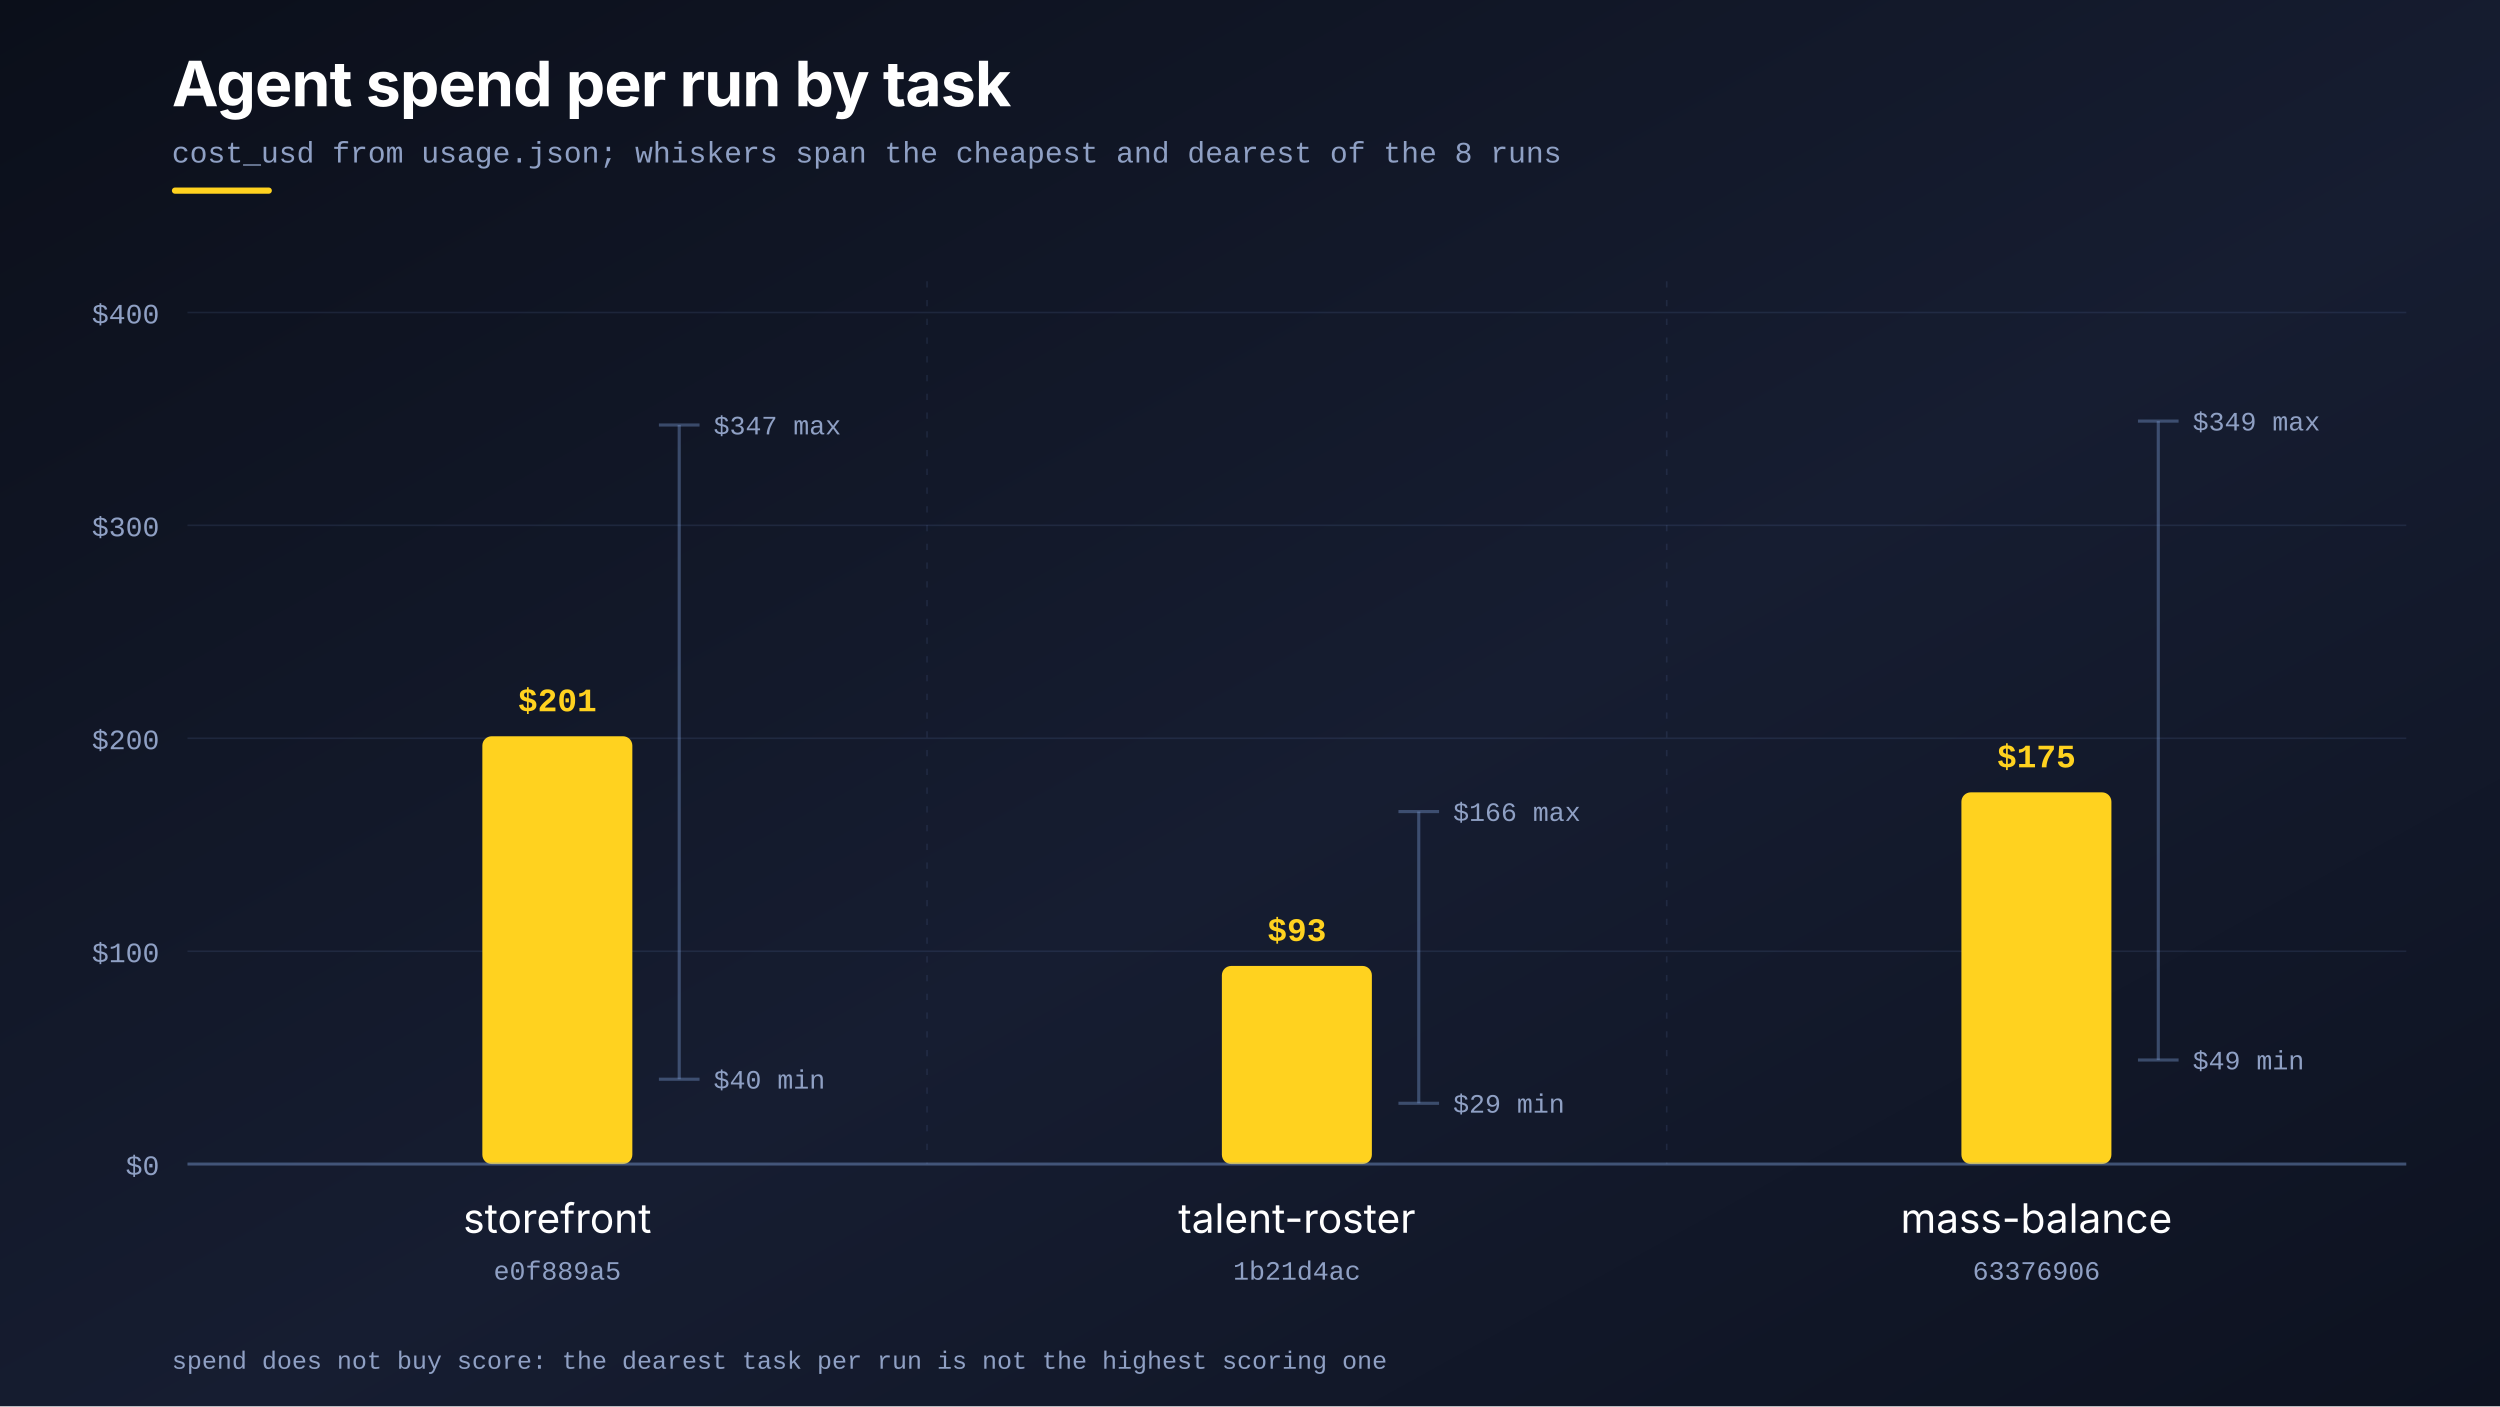
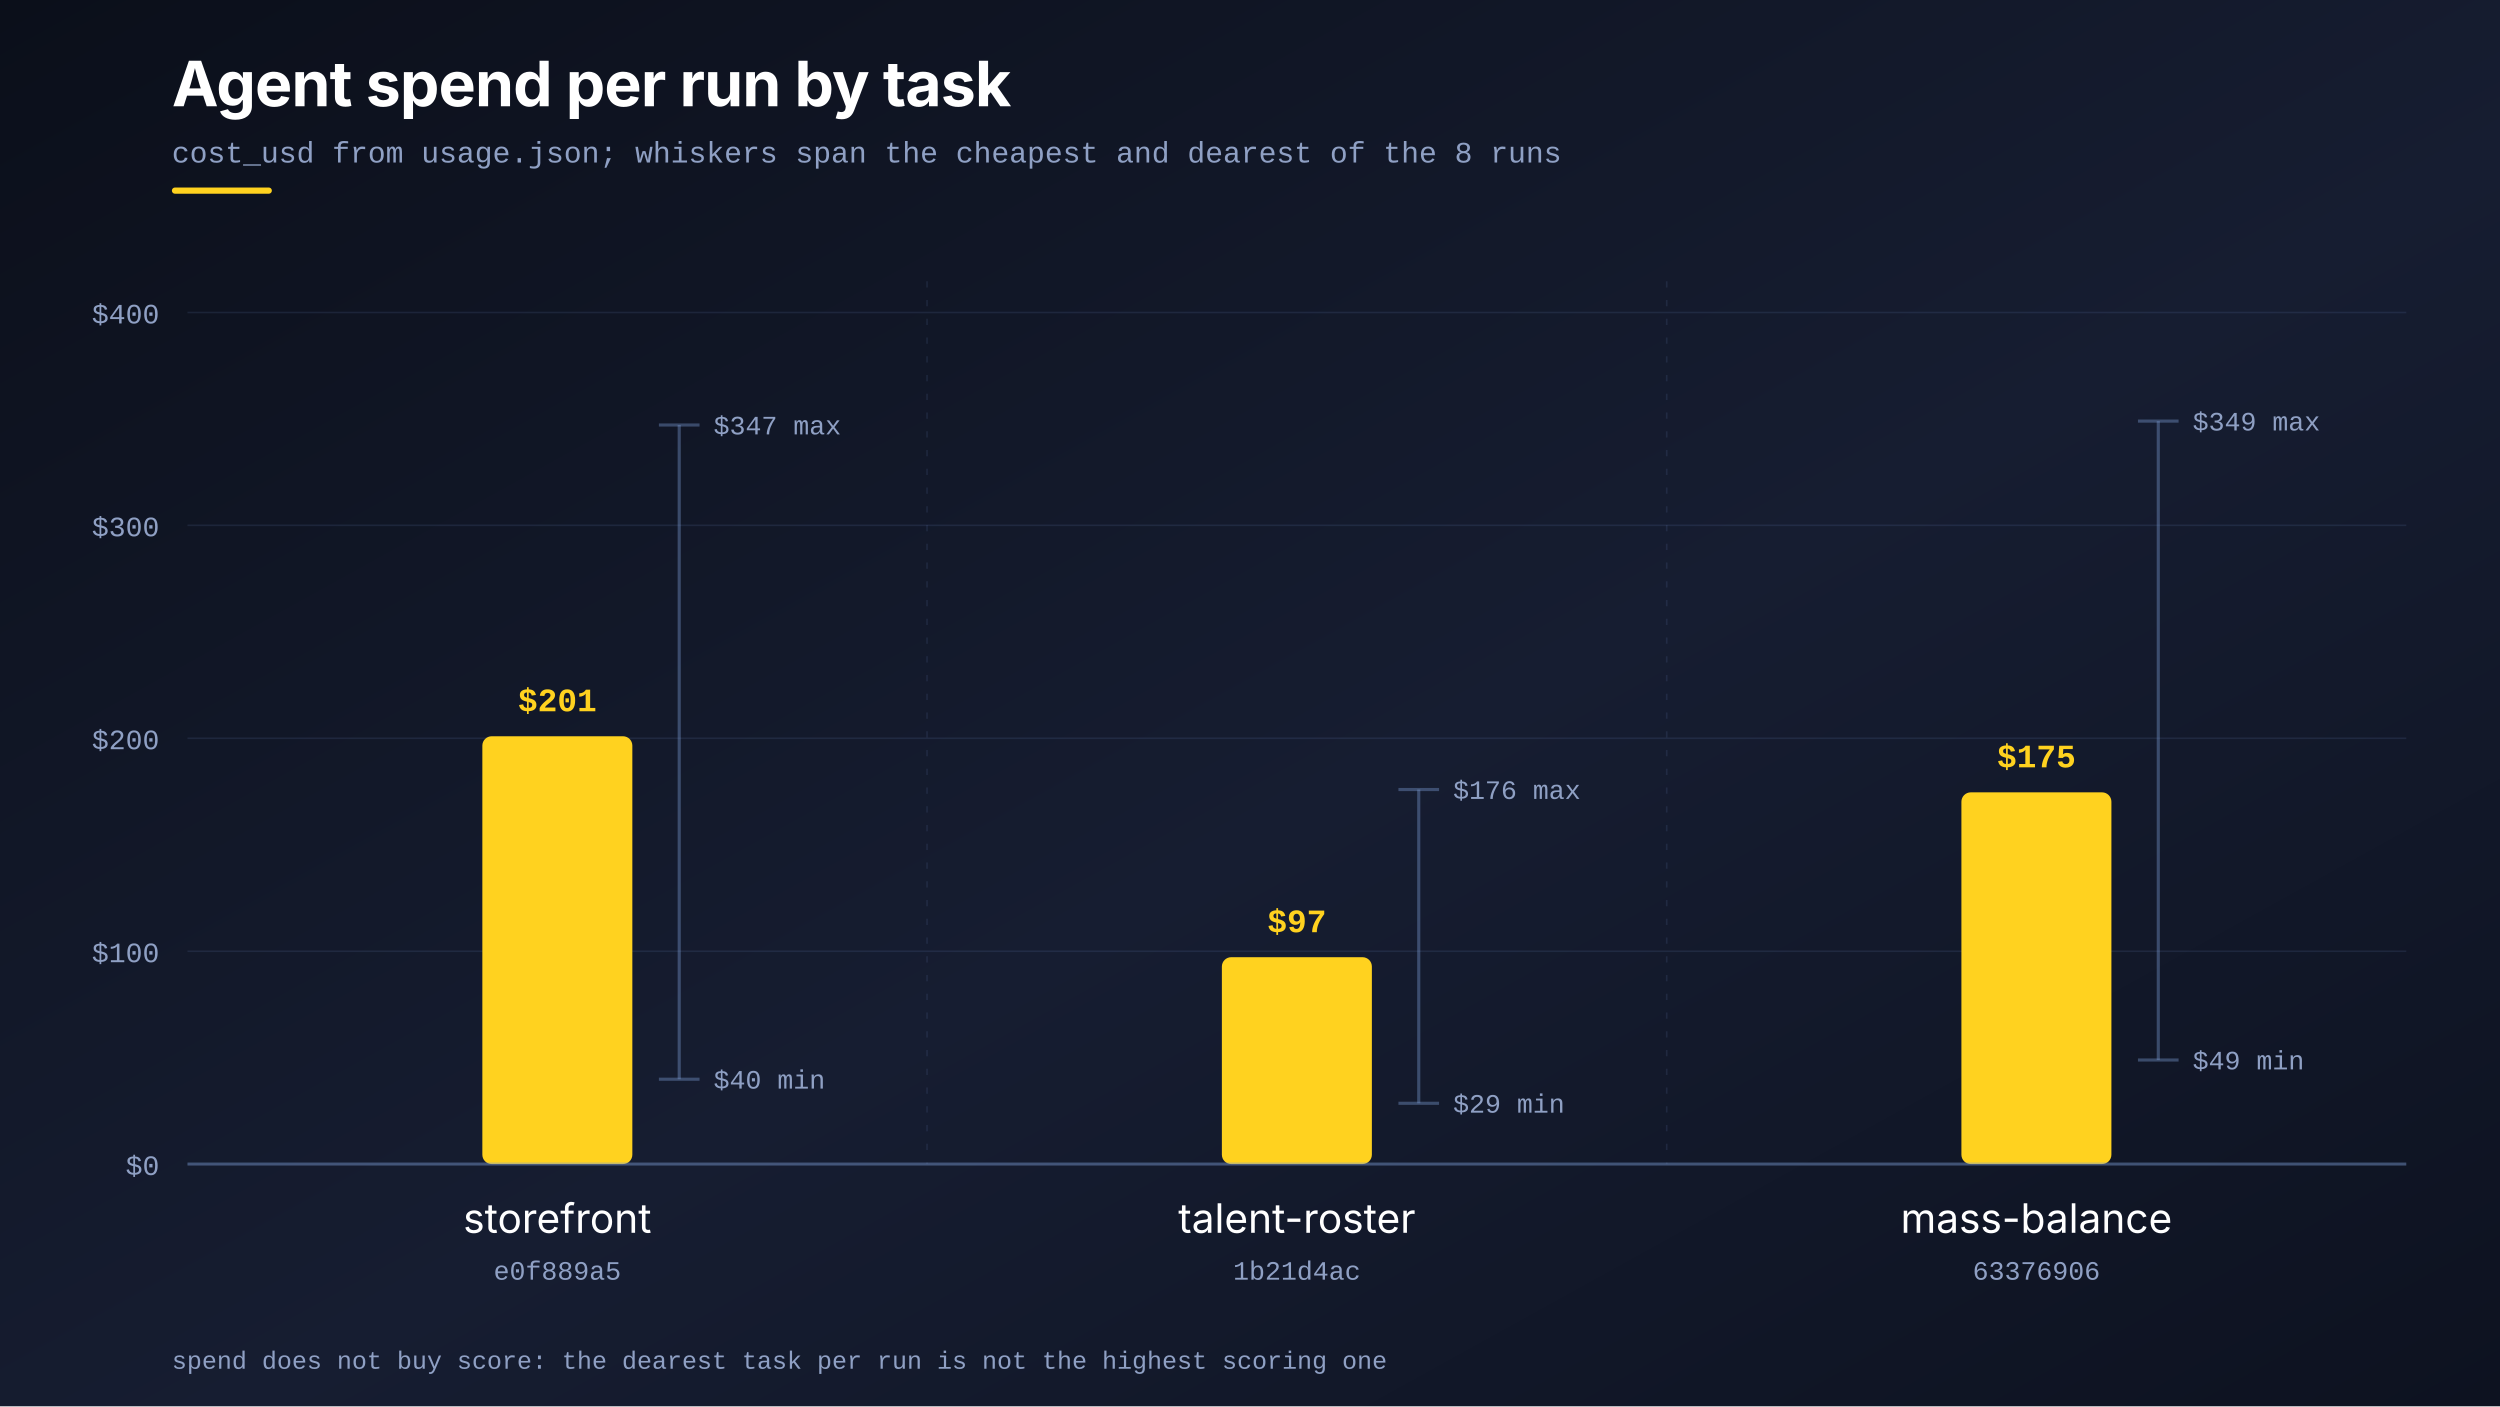
<svg xmlns="http://www.w3.org/2000/svg" viewBox="0 0 1600 900" width="1600" height="900" role="img" aria-label="Agent spend per run by task. cost_usd from usage.json; whiskers span the cheapest and dearest of the 8 runs">
  <defs>
    <linearGradient id="bg" x1="0" y1="0" x2="1" y2="1">
      <stop offset="0%" stop-color="#0b0f1a" />
      <stop offset="55%" stop-color="#161d31" />
      <stop offset="100%" stop-color="#0d1220" />
    </linearGradient>
    <filter id="glow" x="-50%" y="-50%" width="200%" height="200%">
      <feGaussianBlur stdDeviation="6" />
    </filter>
  </defs>
  <rect width="1600" height="900" fill="url(#bg)" />
  <text x="110" y="68" font-family="'DM Sans','Inter','Segoe UI',Roboto,ui-sans-serif,system-ui,sans-serif" font-size="40" font-weight="bold" fill="#ffffff" letter-spacing="-0.5">Agent spend per run by task</text>
  <text x="110" y="104" font-family="'JetBrains Mono','SF Mono','Berkeley Mono',ui-monospace,'Courier New',monospace" font-size="19" fill="#8fa0c4">cost_usd from usage.json; whiskers span the cheapest and dearest of the 8 runs</text>
  <rect x="110" y="120" width="64" height="4" rx="2" fill="#ffd21f" />
  <line x1="120" y1="745.0" x2="1540" y2="745.0" stroke="rgba(122,153,209,0.13)" stroke-width="1" />
  <text x="102" y="752.0" text-anchor="end" font-family="'JetBrains Mono','SF Mono','Berkeley Mono',ui-monospace,'Courier New',monospace" font-size="18" fill="#8fa0c4">$0</text>
  <line x1="120" y1="608.8" x2="1540" y2="608.8" stroke="rgba(122,153,209,0.13)" stroke-width="1" />
  <text x="102" y="615.8" text-anchor="end" font-family="'JetBrains Mono','SF Mono','Berkeley Mono',ui-monospace,'Courier New',monospace" font-size="18" fill="#8fa0c4">$100</text>
  <line x1="120" y1="472.5" x2="1540" y2="472.5" stroke="rgba(122,153,209,0.13)" stroke-width="1" />
  <text x="102" y="479.5" text-anchor="end" font-family="'JetBrains Mono','SF Mono','Berkeley Mono',ui-monospace,'Courier New',monospace" font-size="18" fill="#8fa0c4">$200</text>
  <line x1="120" y1="336.2" x2="1540" y2="336.2" stroke="rgba(122,153,209,0.13)" stroke-width="1" />
  <text x="102" y="343.2" text-anchor="end" font-family="'JetBrains Mono','SF Mono','Berkeley Mono',ui-monospace,'Courier New',monospace" font-size="18" fill="#8fa0c4">$300</text>
  <line x1="120" y1="200.0" x2="1540" y2="200.0" stroke="rgba(122,153,209,0.13)" stroke-width="1" />
  <text x="102" y="207.0" text-anchor="end" font-family="'JetBrains Mono','SF Mono','Berkeley Mono',ui-monospace,'Courier New',monospace" font-size="18" fill="#8fa0c4">$400</text>
  <rect x="308.7" y="471.2" width="96.0" height="273.8" rx="6" fill="#ffd21f" />
  <text x="356.7" y="455.2" text-anchor="middle" font-family="'JetBrains Mono','SF Mono','Berkeley Mono',ui-monospace,'Courier New',monospace" font-size="21" font-weight="bold" fill="#ffd21f">$201</text>
  <line x1="434.7" y1="272.0" x2="434.7" y2="690.7" stroke="rgba(122,153,209,0.40)" stroke-width="2" />
  <line x1="421.7" y1="272.0" x2="447.7" y2="272.0" stroke="rgba(122,153,209,0.40)" stroke-width="2" />
  <line x1="421.7" y1="690.7" x2="447.7" y2="690.7" stroke="rgba(122,153,209,0.40)" stroke-width="2" />
  <text x="456.7" y="278.0" font-family="'JetBrains Mono','SF Mono','Berkeley Mono',ui-monospace,'Courier New',monospace" font-size="17" fill="#8fa0c4">$347 max</text>
  <text x="456.7" y="696.7" font-family="'JetBrains Mono','SF Mono','Berkeley Mono',ui-monospace,'Courier New',monospace" font-size="17" fill="#8fa0c4">$40 min</text>
  <text x="356.7" y="789" text-anchor="middle" font-family="'DM Sans','Inter','Segoe UI',Roboto,ui-sans-serif,system-ui,sans-serif" font-size="26" fill="#ffffff">storefront</text>
  <text x="356.7" y="819" text-anchor="middle" font-family="'JetBrains Mono','SF Mono','Berkeley Mono',ui-monospace,'Courier New',monospace" font-size="17" fill="#8fa0c4">e0f889a5</text>
  <line x1="593.3" y1="180" x2="593.3" y2="745" stroke="rgba(122,153,209,0.13)" stroke-width="1" stroke-dasharray="4 8" />
-   <rect x="782.0" y="618.2" width="96.0" height="126.8" rx="6" fill="#ffd21f" />
-   <text x="830.0" y="602.2" text-anchor="middle" font-family="'JetBrains Mono','SF Mono','Berkeley Mono',ui-monospace,'Courier New',monospace" font-size="21" font-weight="bold" fill="#ffd21f">$93</text>
-   <line x1="908.0" y1="519.4" x2="908.0" y2="706.1" stroke="rgba(122,153,209,0.40)" stroke-width="2" />
-   <line x1="895.0" y1="519.4" x2="921.0" y2="519.4" stroke="rgba(122,153,209,0.40)" stroke-width="2" />
+   <rect x="782.0" y="612.6" width="96.0" height="132.4" rx="6" fill="#ffd21f" />
+   <text x="830.0" y="596.6" text-anchor="middle" font-family="'JetBrains Mono','SF Mono','Berkeley Mono',ui-monospace,'Courier New',monospace" font-size="21" font-weight="bold" fill="#ffd21f">$97</text>
+   <line x1="908.0" y1="505.3" x2="908.0" y2="706.1" stroke="rgba(122,153,209,0.40)" stroke-width="2" />
+   <line x1="895.0" y1="505.3" x2="921.0" y2="505.3" stroke="rgba(122,153,209,0.40)" stroke-width="2" />
  <line x1="895.0" y1="706.1" x2="921.0" y2="706.1" stroke="rgba(122,153,209,0.40)" stroke-width="2" />
-   <text x="930.0" y="525.4" font-family="'JetBrains Mono','SF Mono','Berkeley Mono',ui-monospace,'Courier New',monospace" font-size="17" fill="#8fa0c4">$166 max</text>
+   <text x="930.0" y="511.3" font-family="'JetBrains Mono','SF Mono','Berkeley Mono',ui-monospace,'Courier New',monospace" font-size="17" fill="#8fa0c4">$176 max</text>
  <text x="930.0" y="712.1" font-family="'JetBrains Mono','SF Mono','Berkeley Mono',ui-monospace,'Courier New',monospace" font-size="17" fill="#8fa0c4">$29 min</text>
  <text x="830.0" y="789" text-anchor="middle" font-family="'DM Sans','Inter','Segoe UI',Roboto,ui-sans-serif,system-ui,sans-serif" font-size="26" fill="#ffffff">talent-roster</text>
  <text x="830.0" y="819" text-anchor="middle" font-family="'JetBrains Mono','SF Mono','Berkeley Mono',ui-monospace,'Courier New',monospace" font-size="17" fill="#8fa0c4">1b21d4ac</text>
  <line x1="1066.7" y1="180" x2="1066.7" y2="745" stroke="rgba(122,153,209,0.13)" stroke-width="1" stroke-dasharray="4 8" />
  <rect x="1255.3" y="507.1" width="96.0" height="237.9" rx="6" fill="#ffd21f" />
  <text x="1303.3" y="491.1" text-anchor="middle" font-family="'JetBrains Mono','SF Mono','Berkeley Mono',ui-monospace,'Courier New',monospace" font-size="21" font-weight="bold" fill="#ffd21f">$175</text>
  <line x1="1381.3" y1="269.5" x2="1381.3" y2="678.4" stroke="rgba(122,153,209,0.40)" stroke-width="2" />
  <line x1="1368.3" y1="269.5" x2="1394.3" y2="269.5" stroke="rgba(122,153,209,0.40)" stroke-width="2" />
  <line x1="1368.3" y1="678.4" x2="1394.3" y2="678.4" stroke="rgba(122,153,209,0.40)" stroke-width="2" />
  <text x="1403.3" y="275.5" font-family="'JetBrains Mono','SF Mono','Berkeley Mono',ui-monospace,'Courier New',monospace" font-size="17" fill="#8fa0c4">$349 max</text>
  <text x="1403.3" y="684.4" font-family="'JetBrains Mono','SF Mono','Berkeley Mono',ui-monospace,'Courier New',monospace" font-size="17" fill="#8fa0c4">$49 min</text>
  <text x="1303.3" y="789" text-anchor="middle" font-family="'DM Sans','Inter','Segoe UI',Roboto,ui-sans-serif,system-ui,sans-serif" font-size="26" fill="#ffffff">mass-balance</text>
  <text x="1303.3" y="819" text-anchor="middle" font-family="'JetBrains Mono','SF Mono','Berkeley Mono',ui-monospace,'Courier New',monospace" font-size="17" fill="#8fa0c4">63376906</text>
  <line x1="120" y1="745" x2="1540" y2="745" stroke="rgba(122,153,209,0.40)" stroke-width="2" />
  <text x="110" y="876" font-family="'JetBrains Mono','SF Mono','Berkeley Mono',ui-monospace,'Courier New',monospace" font-size="16" fill="#8fa0c4">spend does not buy score: the dearest task per run is not the highest scoring one</text>
</svg>
